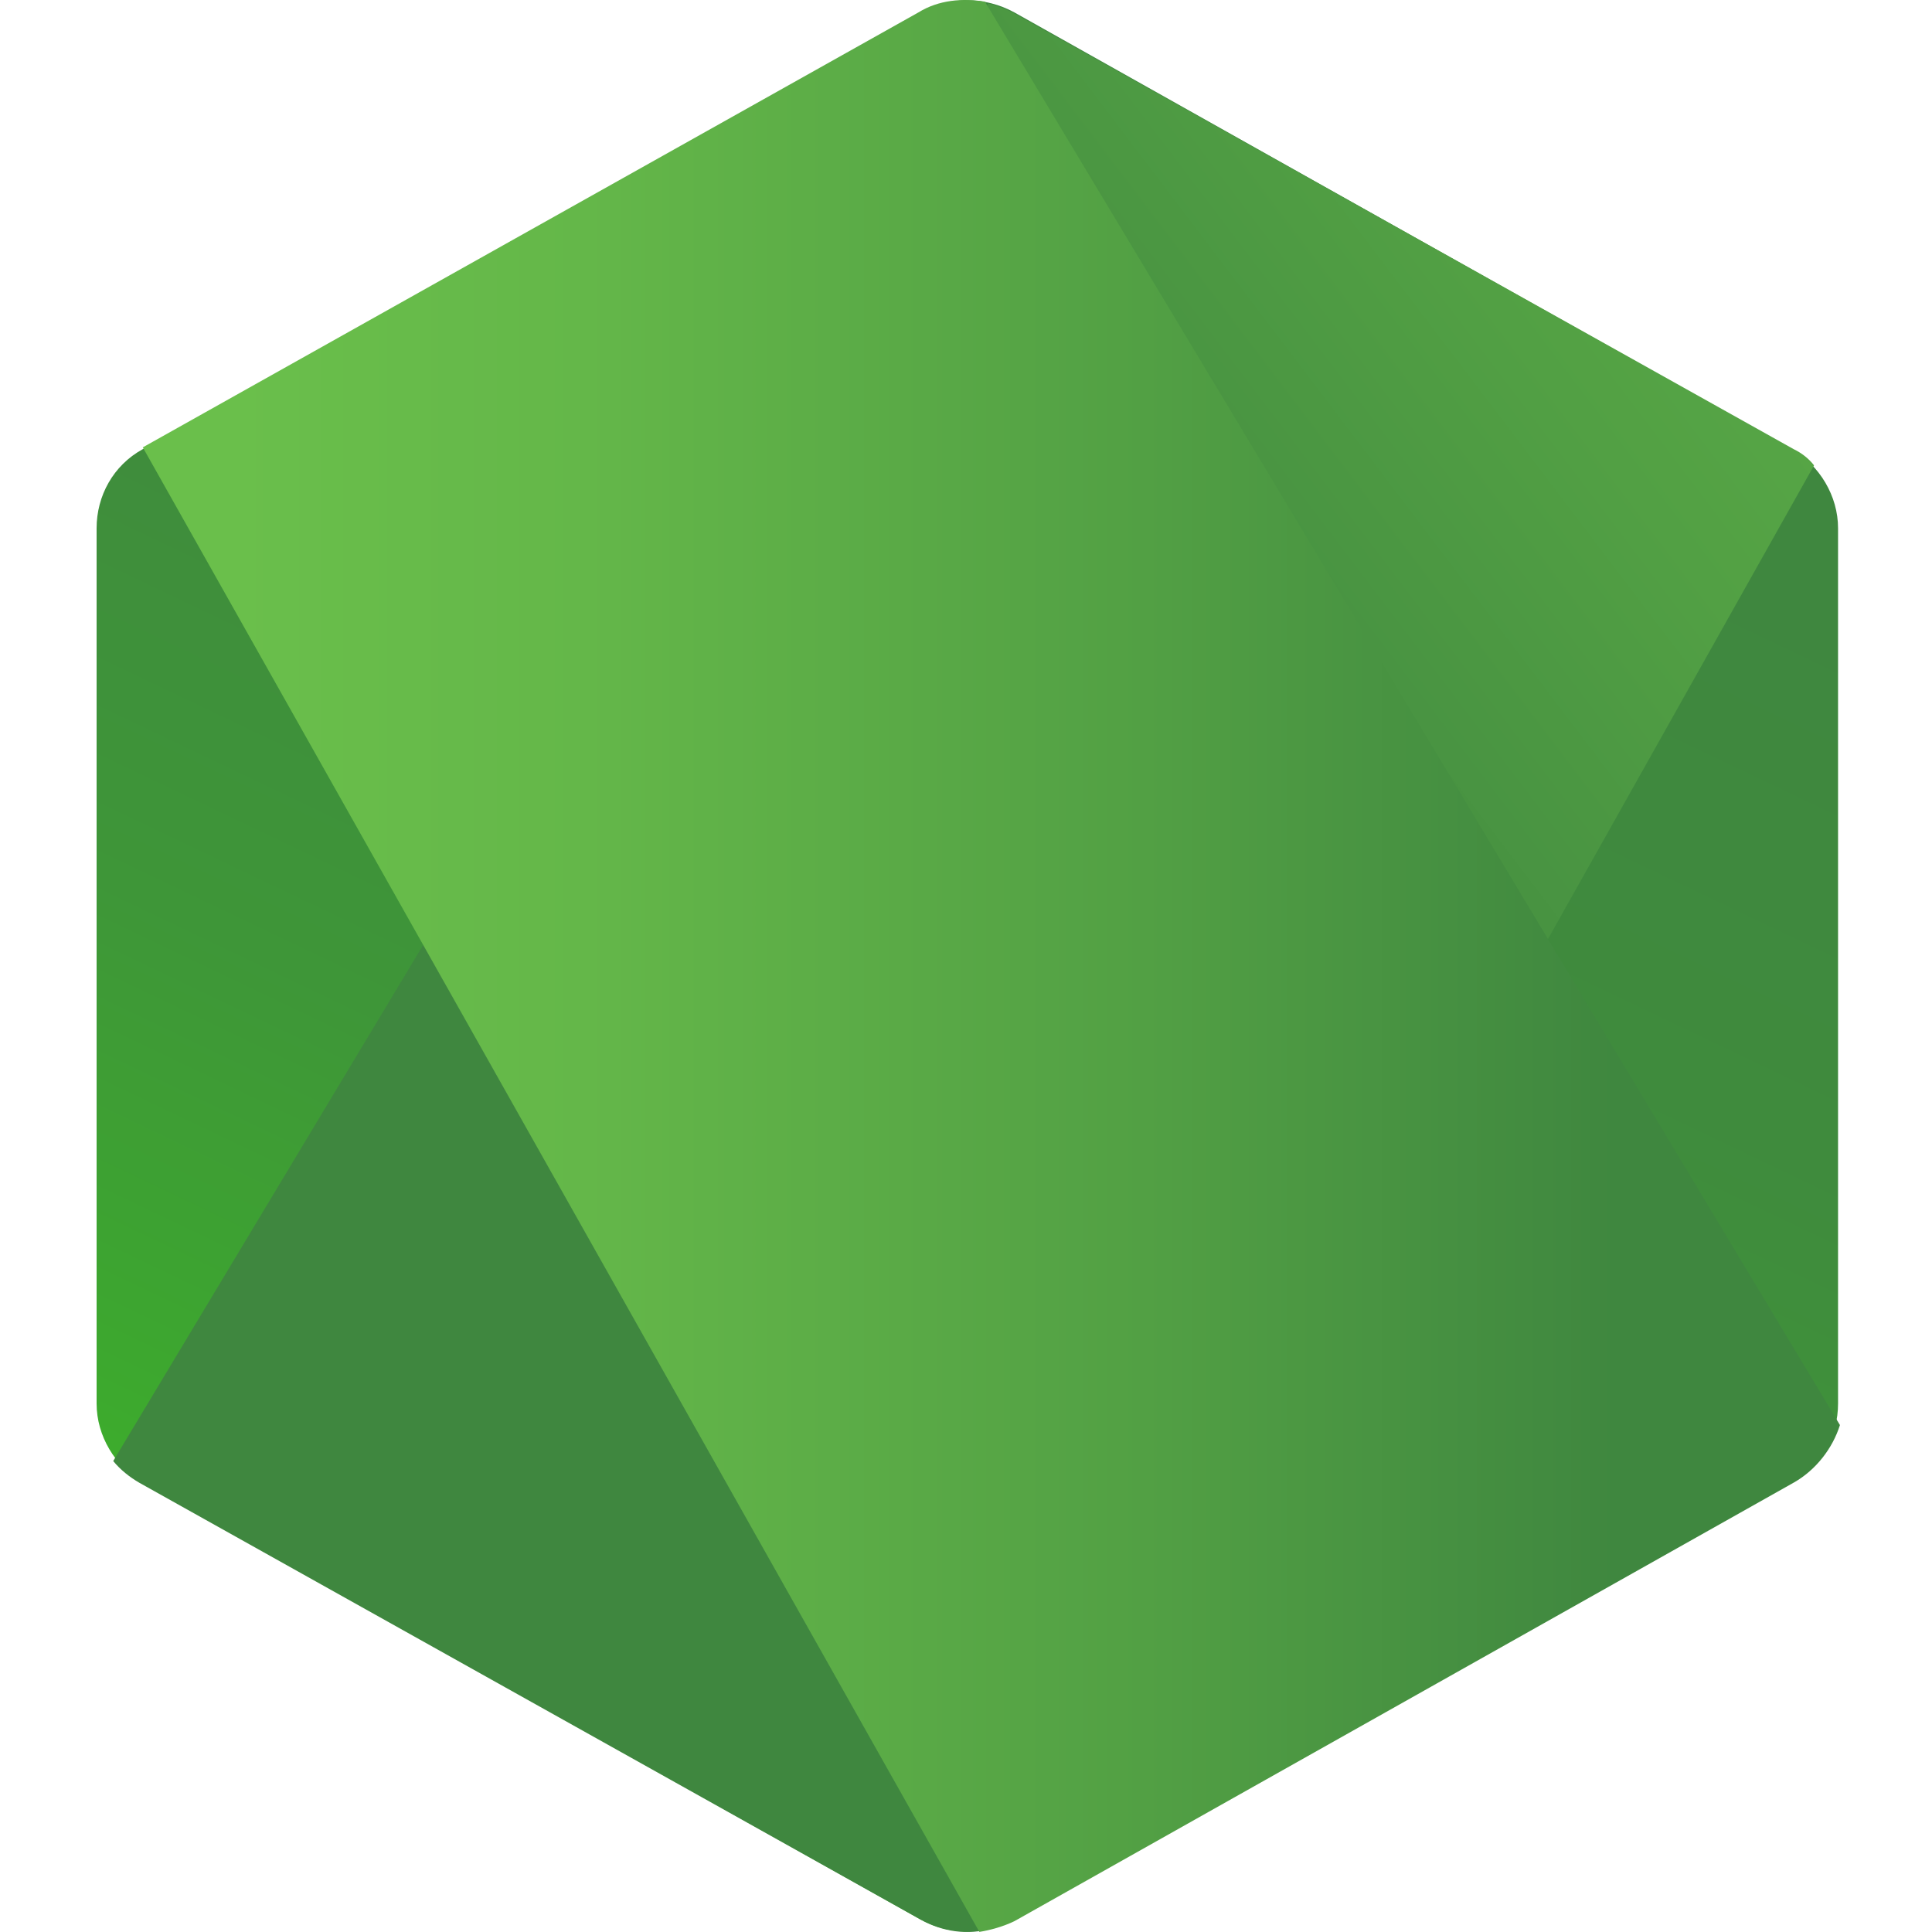
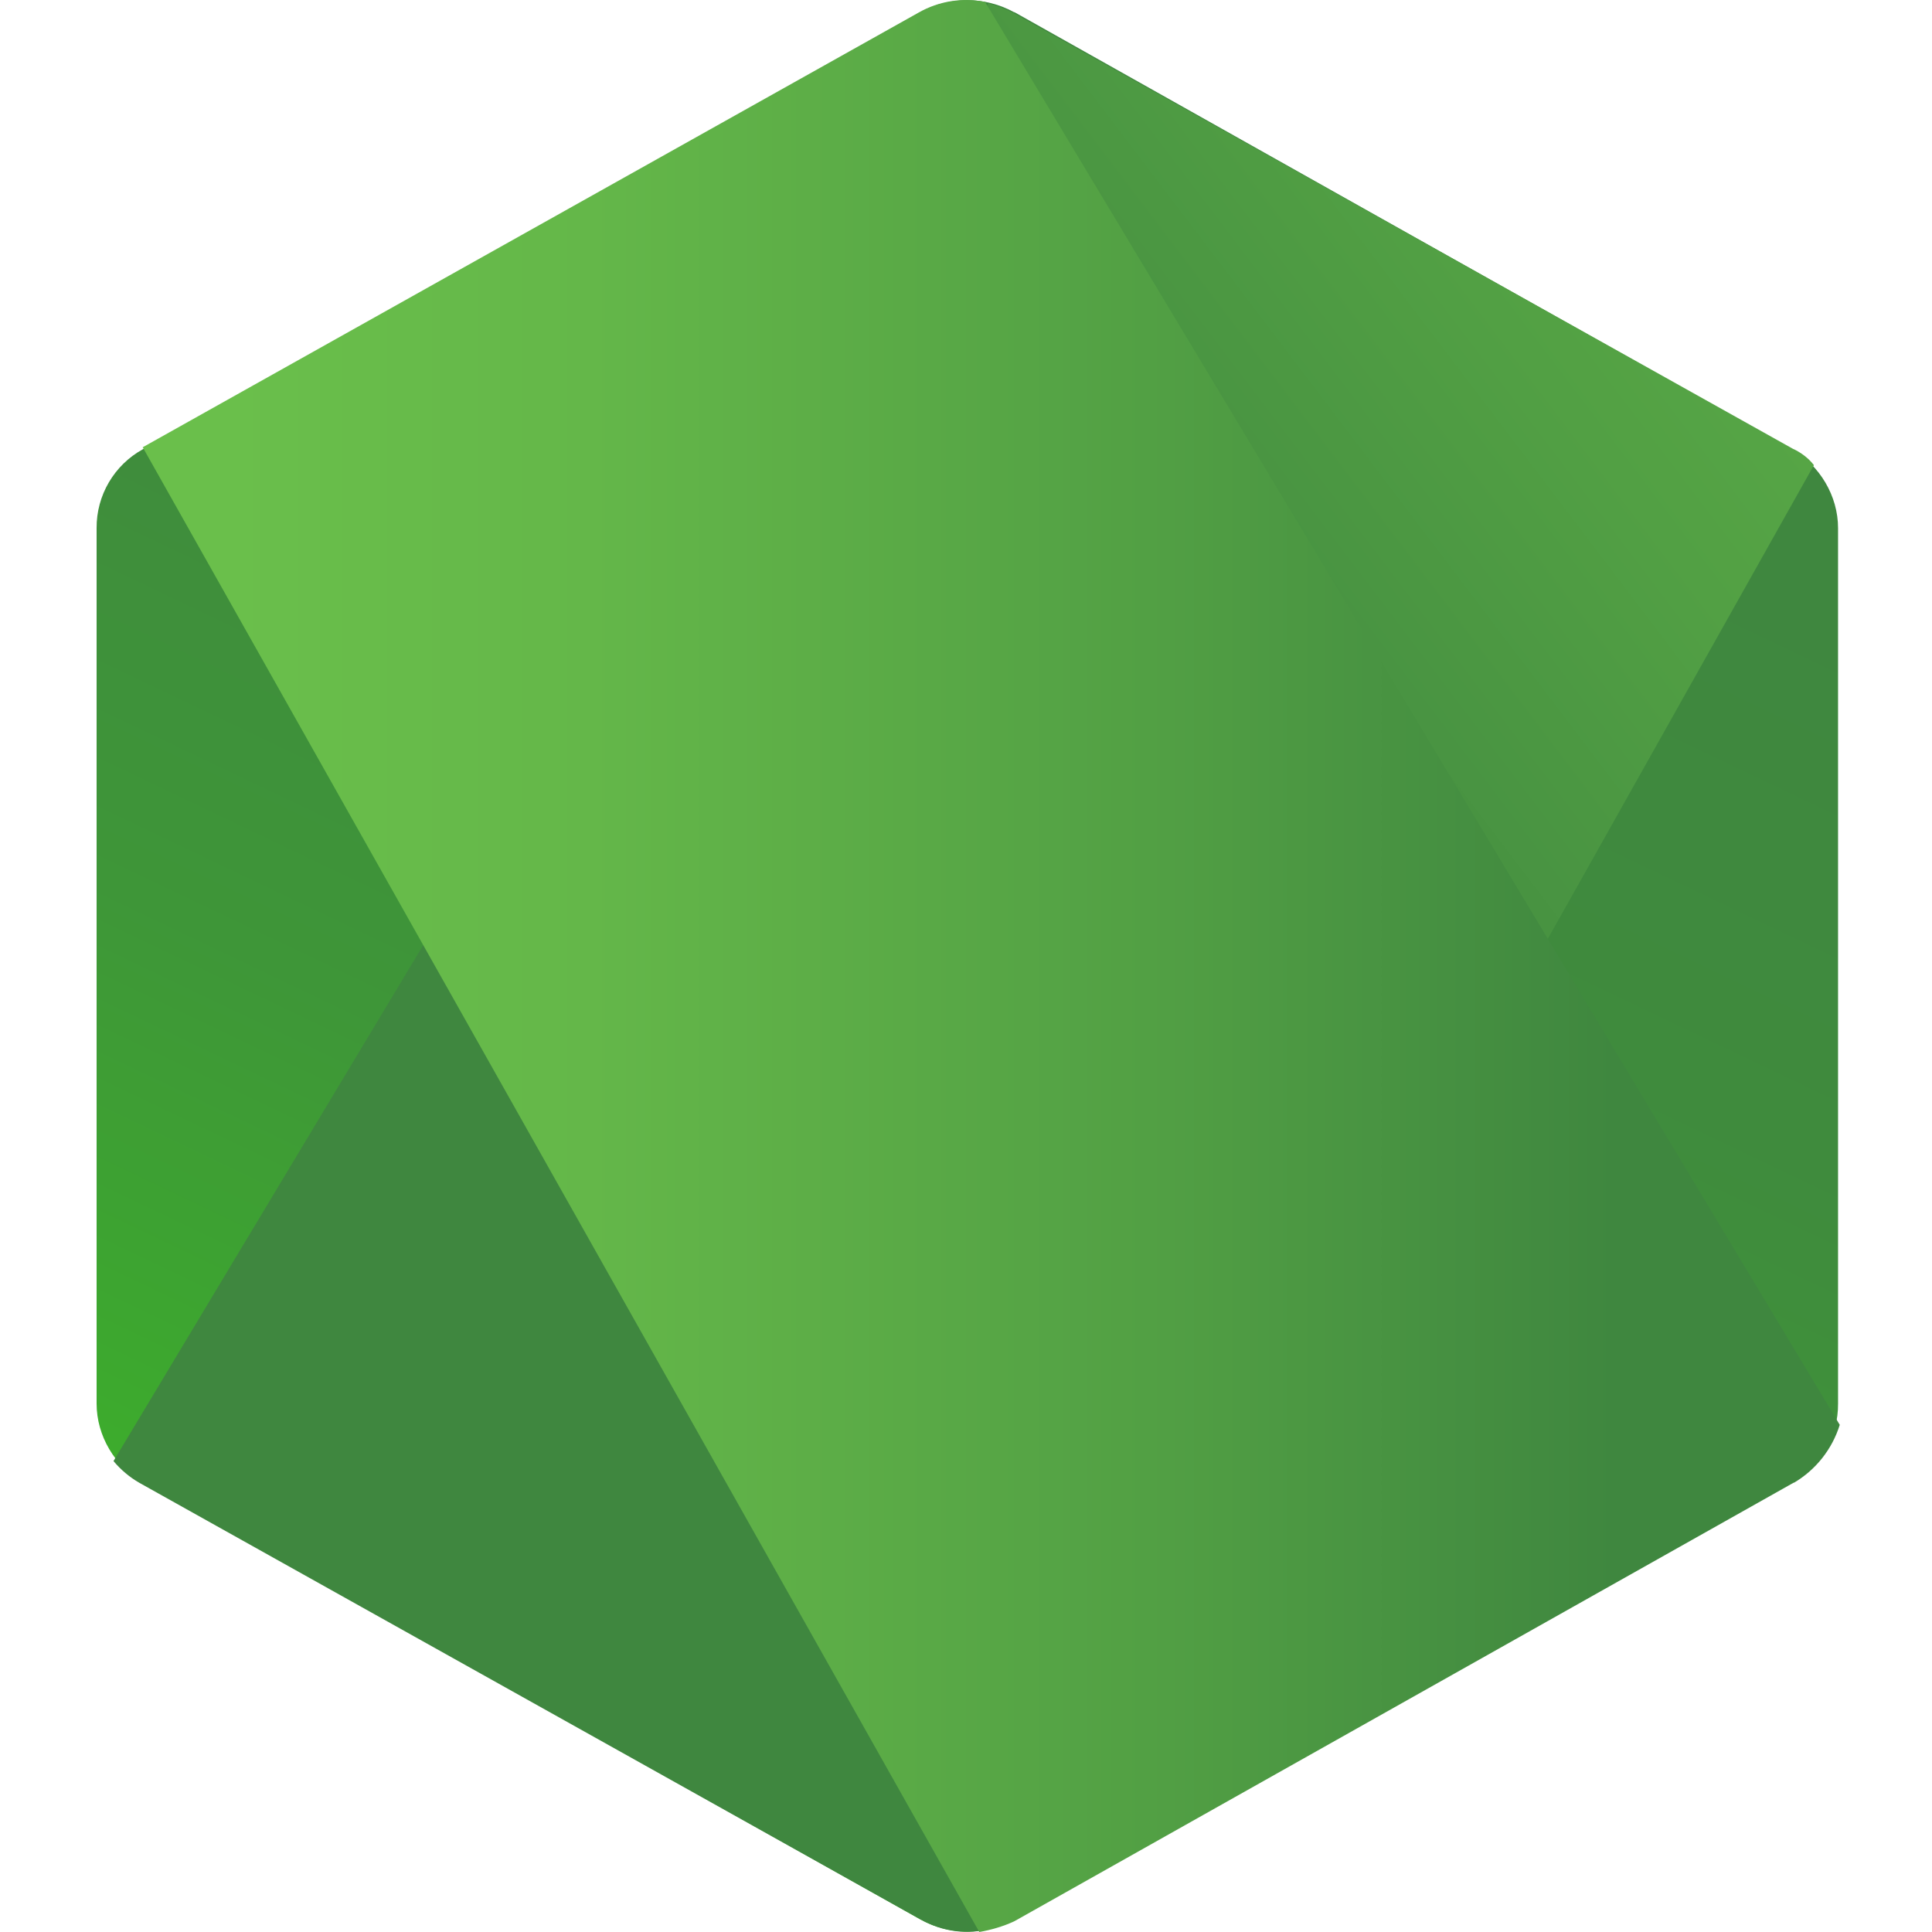
<svg xmlns="http://www.w3.org/2000/svg" viewBox="0 0 80 80">
-   <path d="M42.005 0.515C40.781 -0.155 39.328 -0.155 38.105 0.515L5.912 18.599C4.688 19.269 4 20.534 4 21.874V58.117C4 59.457 4.765 60.722 5.912 61.392L38.105 79.476C39.328 80.146 40.781 80.146 42.005 79.476L74.198 61.392C75.422 60.722 76.11 59.457 76.11 58.117V21.874C76.11 20.534 75.345 19.269 74.198 18.599L42.005 0.515Z" fill="url(#paint0_linear_70_3825)" />
-   <path d="M74.275 18.6L41.929 0.515C41.623 0.366 41.24 0.217 40.935 0.143L4.688 60.499C4.994 60.871 5.377 61.169 5.759 61.392L38.105 79.477C39.023 79.997 40.093 80.146 41.087 79.848L75.116 19.27C74.887 18.972 74.581 18.748 74.275 18.6Z" fill="url(#paint1_linear_70_3825)" />
-   <path d="M74.276 61.391C75.194 60.87 75.882 59.977 76.188 59.009L40.783 0.068C39.865 -0.081 38.871 -0.007 38.03 0.514L5.913 18.524L40.553 79.996C41.012 79.922 41.548 79.773 42.007 79.55L74.276 61.391Z" fill="url(#paint2_linear_70_3825)" />
-   <linearGradient id="paint0_linear_70_3825" x1="53.166" y1="13.983" x2="25.311" y2="72.371" gradientUnits="userSpaceOnUse">
+   <path d="M42 .51a4.04 4.04 0 0 0-3.9 0L5.92 18.6A3.7 3.7 0 0 0 4 21.87v36.25c0 1.34.76 2.6 1.91 3.27l32.2 18.09c1.22.67 2.67.67 3.9 0L74.2 61.39a3.7 3.7 0 0 0 1.91-3.27V21.87c0-1.34-.76-2.6-1.91-3.27L42 .5Z" fill="url(#a)" />
+   <path d="M74.27 18.6 41.93.52c-.3-.15-.69-.3-1-.38L4.7 60.5a4 4 0 0 0 1.07.9L38.1 79.47c.91.52 1.98.67 2.98.37l34.03-60.58c-.23-.3-.54-.52-.85-.67Z" fill="url(#b)" />
+   <path d="M74.28 61.4a4.25 4.25 0 0 0 1.9-2.4L40.79.08a3.97 3.97 0 0 0-2.75.44L5.91 18.52 40.55 80c.46-.08 1-.23 1.46-.45l32.27-18.16Z" fill="url(#c)" />
+   <linearGradient id="a" x1="53.17" y1="13.98" x2="25.31" y2="72.37" gradientUnits="userSpaceOnUse">
    <stop stop-color="#3F873F" />
-     <stop offset="0.33" stop-color="#3F8B3D" />
-     <stop offset="0.637" stop-color="#3E9638" />
-     <stop offset="0.934" stop-color="#3DA92E" />
+     <stop offset=".33" stop-color="#3F8B3D" />
+     <stop offset=".64" stop-color="#3E9638" />
+     <stop offset=".93" stop-color="#3DA92E" />
    <stop offset="1" stop-color="#3DAE2B" />
  </linearGradient>
-   <linearGradient id="paint1_linear_70_3825" x1="35.162" y1="44.228" x2="115.259" y2="-16.58" gradientUnits="userSpaceOnUse">
-     <stop offset="0.138" stop-color="#3F873F" />
-     <stop offset="0.402" stop-color="#52A044" />
-     <stop offset="0.713" stop-color="#64B749" />
-     <stop offset="0.908" stop-color="#6ABF4B" />
+   <linearGradient id="b" x1="35.16" y1="44.23" x2="115.26" y2="-16.58" gradientUnits="userSpaceOnUse">
+     <stop offset=".14" stop-color="#3F873F" />
+     <stop offset=".4" stop-color="#52A044" />
+     <stop offset=".71" stop-color="#64B749" />
+     <stop offset=".91" stop-color="#6ABF4B" />
  </linearGradient>
-   <linearGradient id="paint2_linear_70_3825" x1="2.821" y1="39.983" x2="77.315" y2="39.983" gradientUnits="userSpaceOnUse">
-     <stop offset="0.092" stop-color="#6ABF4B" />
-     <stop offset="0.287" stop-color="#64B749" />
-     <stop offset="0.598" stop-color="#52A044" />
-     <stop offset="0.862" stop-color="#3F873F" />
+   <linearGradient id="c" x1="2.82" y1="39.98" x2="77.31" y2="39.98" gradientUnits="userSpaceOnUse">
+     <stop offset=".09" stop-color="#6ABF4B" />
+     <stop offset=".29" stop-color="#64B749" />
+     <stop offset=".6" stop-color="#52A044" />
+     <stop offset=".86" stop-color="#3F873F" />
  </linearGradient>
</svg>
